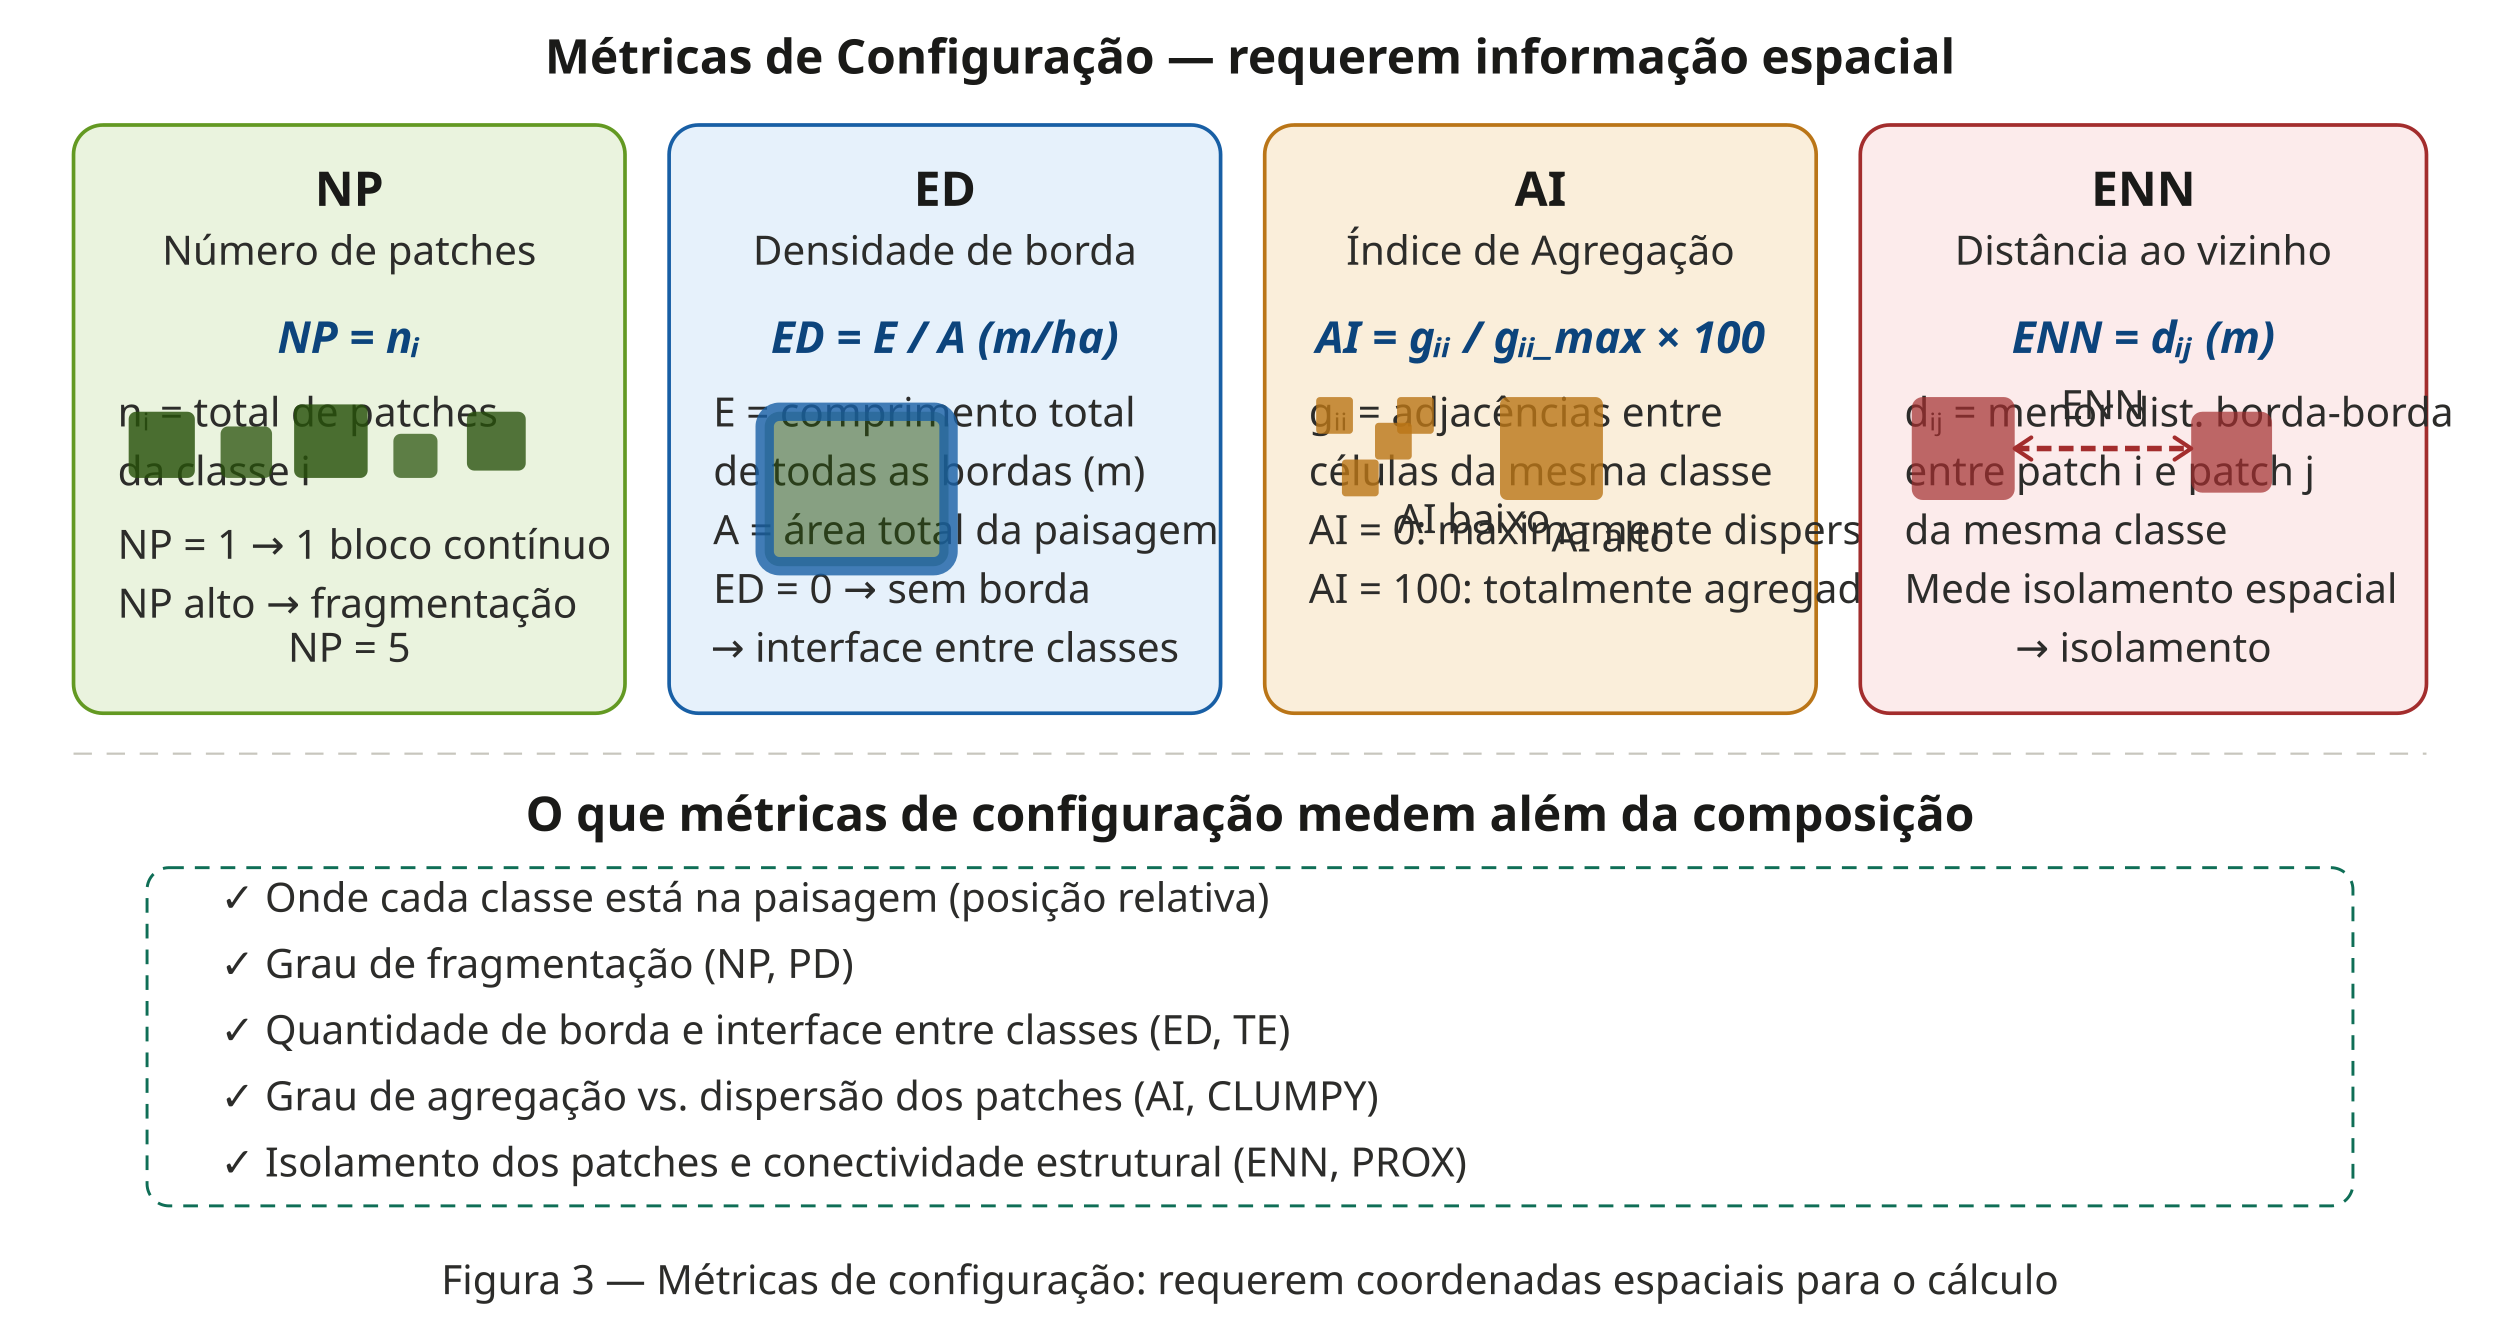
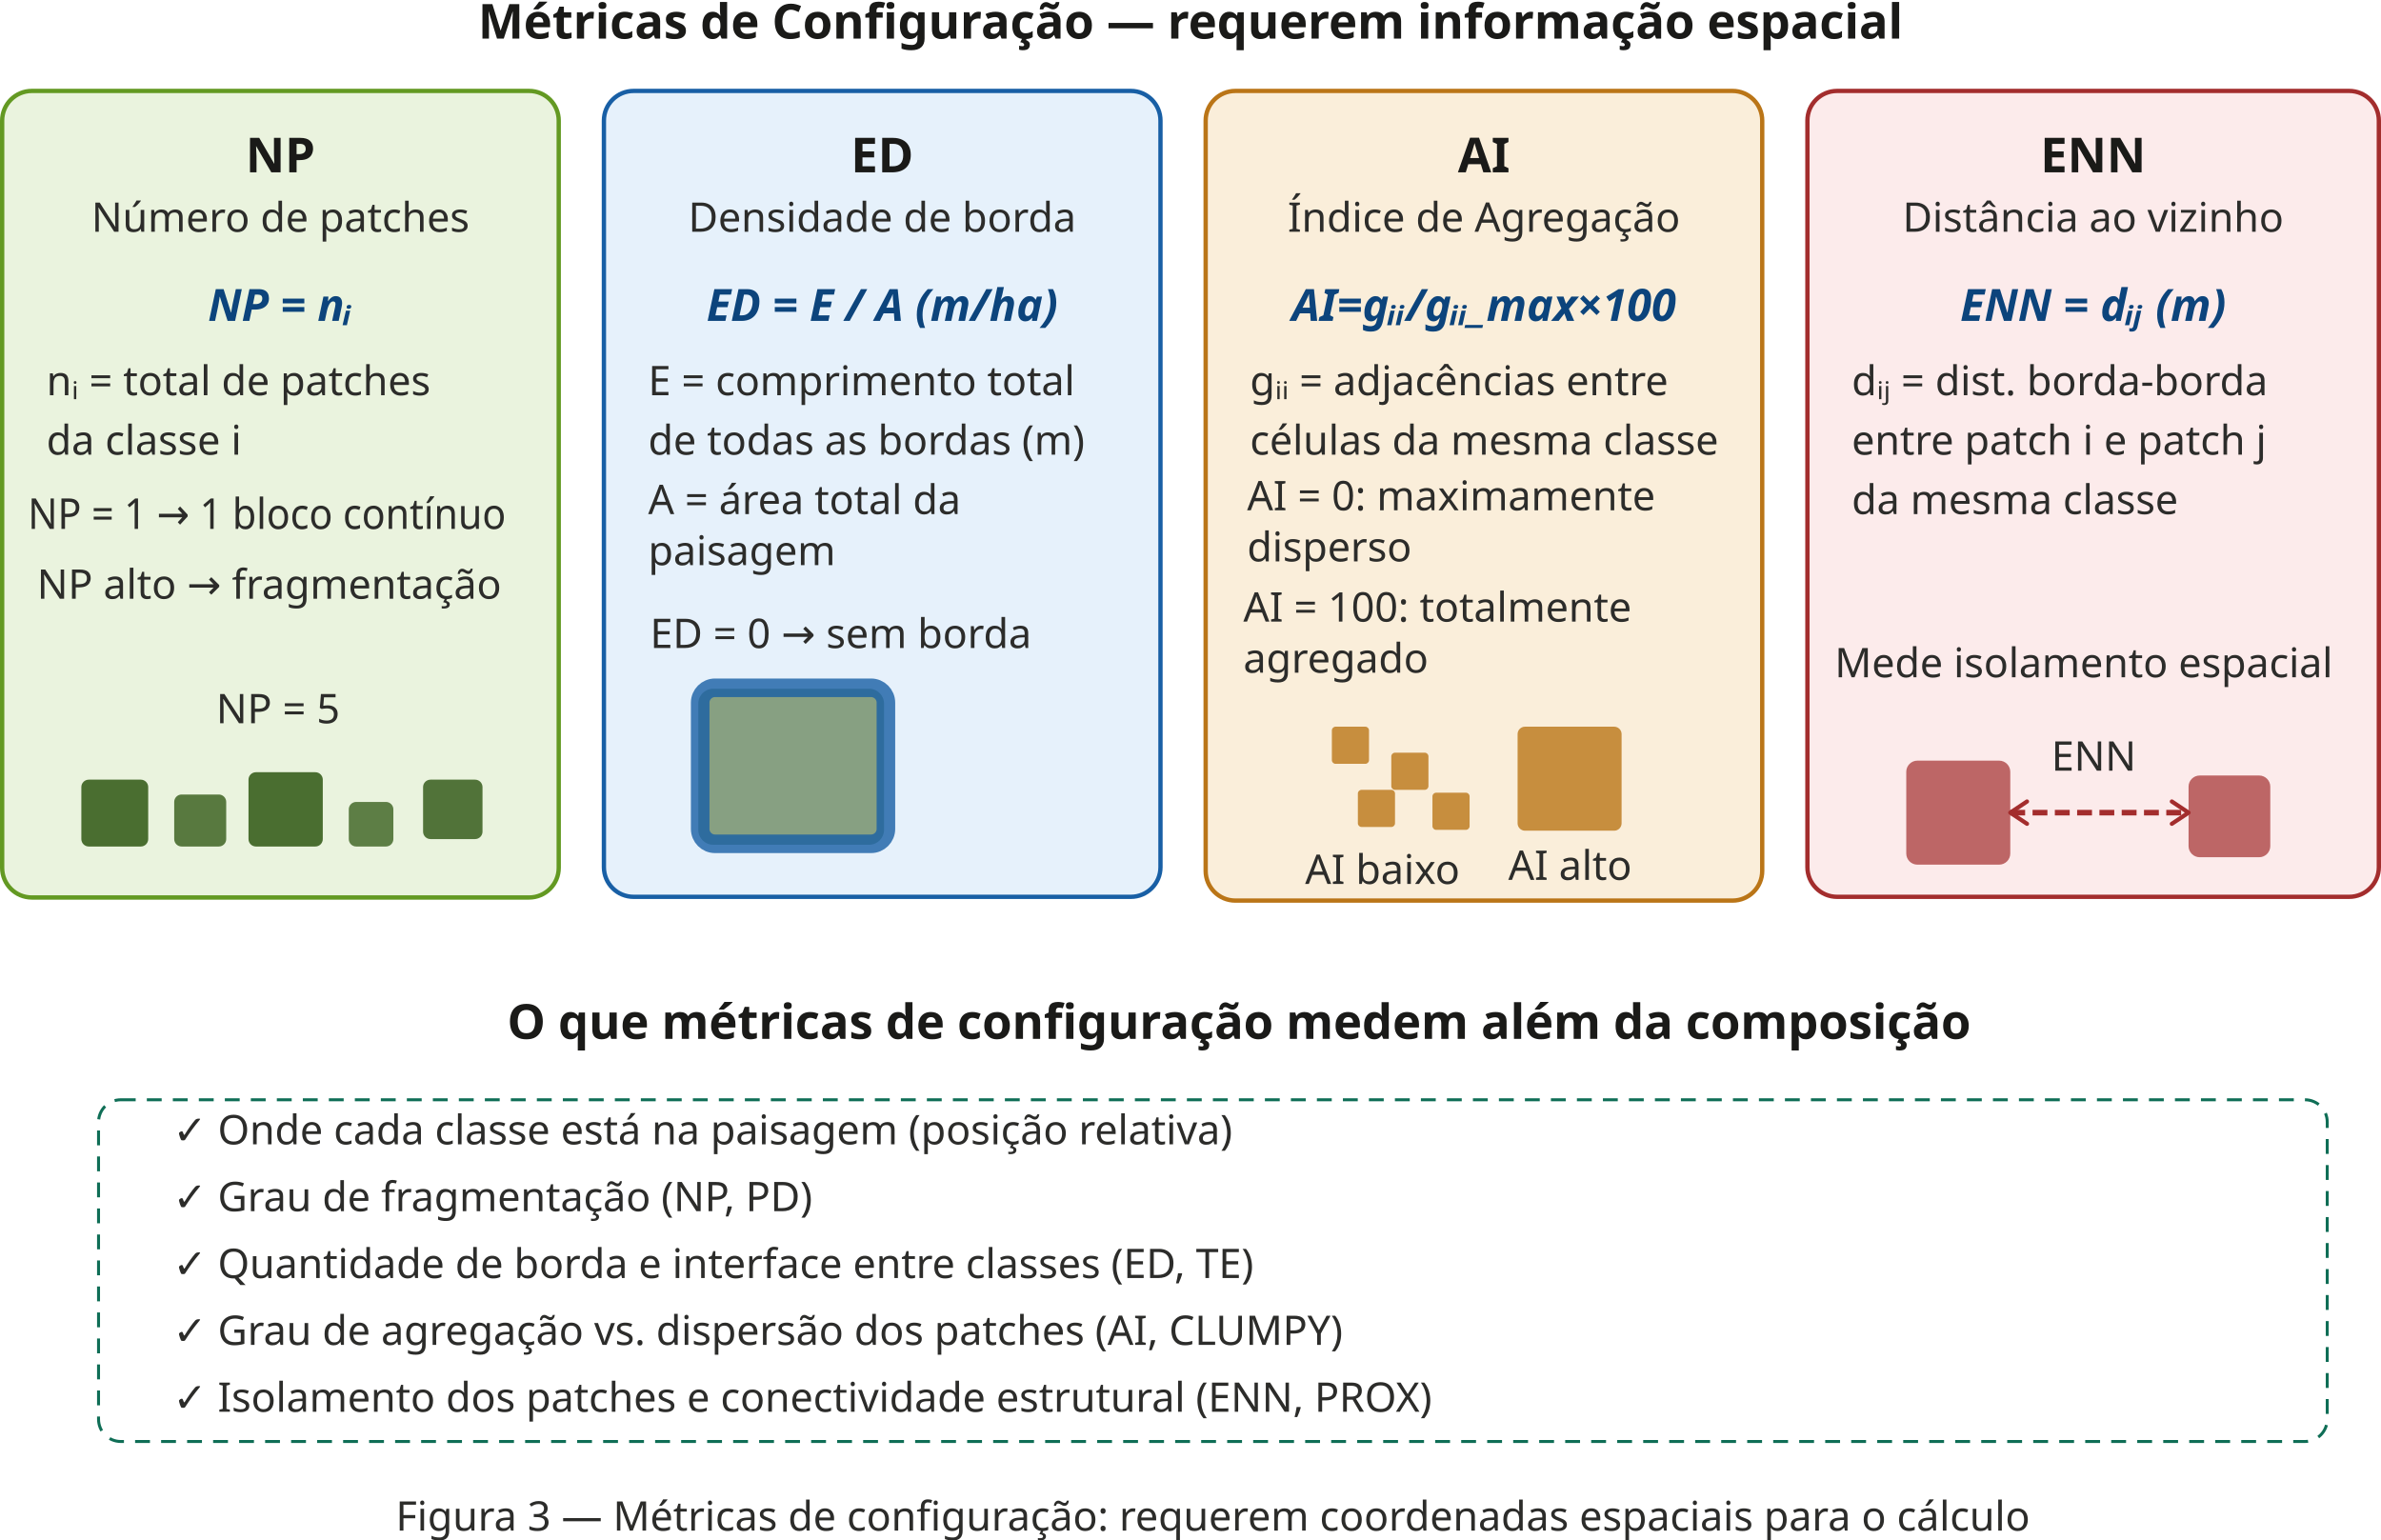
- <svg xmlns="http://www.w3.org/2000/svg" width="100%" viewBox="0 0 680 360" font-family="sans-serif">
-   <defs>
+ <svg xmlns="http://www.w3.org/2000/svg" width="169.598mm" height="109.635mm" viewBox="0 0 169.598 109.635" version="1.1" id="svg1" xml:space="preserve">
+   <defs id="defs1">
    <marker id="arrow" viewBox="0 0 10 10" refX="8" refY="5" markerWidth="5" markerHeight="5" orient="auto-start-reverse">
-       <path d="M2 1L8 5L2 9" fill="none" stroke="context-stroke" stroke-width="1.5" stroke-linecap="round" stroke-linejoin="round" />
+       <path d="M 2,1 8,5 2,9" fill="none" stroke="context-stroke" stroke-width="1.5" stroke-linecap="round" stroke-linejoin="round" id="path1" />
    </marker>
-     <style>
+     <style id="style1">
    text { font-family: sans-serif; }
    .th { font-size:13px; font-weight:600; fill:#1a1a18; }
    .ts { font-size:11px; font-weight:400; fill:#2c2c2a; }
    .eq { font-size:12px; font-weight:600; fill:#0C447C; font-style:italic; }
  </style>
  </defs>
-   <text class="th" x="340" y="20" text-anchor="middle">Métricas de Configuração — requerem informação espacial</text>
-   <rect x="20" y="34" width="150" height="160" rx="8" fill="#EAF3DE" stroke="#639922" stroke-width="1" />
-   <text class="th" x="95" y="56" text-anchor="middle" fill="#173404">NP</text>
-   <text class="ts" x="95" y="72" text-anchor="middle">Número de patches</text>
-   <text class="eq" x="95" y="96" text-anchor="middle">NP = nᵢ</text>
-   <text class="ts" x="32" y="116">nᵢ = total de patches</text>
-   <text class="ts" x="32" y="132">da classe i</text>
-   <text class="ts" x="32" y="152">NP = 1 → 1 bloco contínuo</text>
-   <text class="ts" x="32" y="168">NP alto → fragmentação</text>
-   <rect x="35" y="112" width="18" height="18" rx="2" fill="#27500A" opacity="0.82" />
-   <rect x="60" y="116" width="14" height="14" rx="2" fill="#27500A" opacity="0.75" />
-   <rect x="80" y="110" width="20" height="20" rx="2" fill="#27500A" opacity="0.82" />
-   <rect x="107" y="118" width="12" height="12" rx="2" fill="#27500A" opacity="0.72" />
-   <rect x="127" y="112" width="16" height="16" rx="2" fill="#27500A" opacity="0.78" />
-   <text class="ts" x="95" y="180" text-anchor="middle" fill="#639922">NP = 5</text>
-   <rect x="182" y="34" width="150" height="160" rx="8" fill="#E6F1FB" stroke="#185FA5" stroke-width="1" />
-   <text class="th" x="257" y="56" text-anchor="middle" fill="#0C447C">ED</text>
-   <text class="ts" x="257" y="72" text-anchor="middle">Densidade de borda</text>
-   <text class="eq" x="257" y="96" text-anchor="middle">ED = E / A (m/ha)</text>
-   <text class="ts" x="194" y="116">E = comprimento total</text>
-   <text class="ts" x="194" y="132">de todas as bordas (m)</text>
-   <text class="ts" x="194" y="148">A = área total da paisagem</text>
-   <text class="ts" x="194" y="164">ED = 0 → sem borda</text>
-   <rect x="208" y="112" width="50" height="42" rx="4" fill="#27500A" opacity="0.5" />
-   <rect x="208" y="112" width="50" height="42" rx="4" fill="none" stroke="#185FA5" stroke-width="5" opacity="0.8" />
-   <text class="ts" x="257" y="180" text-anchor="middle" fill="#185FA5">→ interface entre classes</text>
-   <rect x="344" y="34" width="150" height="160" rx="8" fill="#FAEEDA" stroke="#BA7517" stroke-width="1" />
-   <text class="th" x="419" y="56" text-anchor="middle" fill="#633806">AI</text>
-   <text class="ts" x="419" y="72" text-anchor="middle">Índice de Agregação</text>
-   <text class="eq" x="419" y="96" text-anchor="middle">AI = gᵢᵢ / gᵢᵢ_max × 100</text>
-   <text class="ts" x="356" y="116">gᵢᵢ = adjacências entre</text>
-   <text class="ts" x="356" y="132">células da mesma classe</text>
-   <text class="ts" x="356" y="148">AI = 0: maximamente disperso</text>
-   <text class="ts" x="356" y="164">AI = 100: totalmente agregado</text>
-   <rect x="358" y="108" width="10" height="10" rx="1" fill="#BA7517" opacity="0.8" />
-   <rect x="374" y="115" width="10" height="10" rx="1" fill="#BA7517" opacity="0.8" />
-   <rect x="365" y="125" width="10" height="10" rx="1" fill="#BA7517" opacity="0.8" />
-   <rect x="380" y="108" width="10" height="10" rx="1" fill="#BA7517" opacity="0.8" />
-   <text class="ts" x="380" y="145" fill="#A32D2D">AI baixo</text>
-   <rect x="408" y="108" width="28" height="28" rx="2" fill="#BA7517" opacity="0.8" />
-   <text class="ts" x="422" y="150" fill="#0F6E56">AI alto</text>
-   <rect x="506" y="34" width="154" height="160" rx="8" fill="#FCEBEB" stroke="#A32D2D" stroke-width="1" />
-   <text class="th" x="583" y="56" text-anchor="middle" fill="#791F1F">ENN</text>
-   <text class="ts" x="583" y="72" text-anchor="middle">Distância ao vizinho</text>
-   <text class="eq" x="583" y="96" text-anchor="middle">ENN = dᵢⱼ (m)</text>
-   <text class="ts" x="518" y="116">dᵢⱼ = menor dist. borda-borda</text>
-   <text class="ts" x="518" y="132">entre patch i e patch j</text>
-   <text class="ts" x="518" y="148">da mesma classe</text>
-   <text class="ts" x="518" y="164">Mede isolamento espacial</text>
-   <rect x="520" y="108" width="28" height="28" rx="3" fill="#A32D2D" opacity="0.7" />
-   <rect x="596" y="112" width="22" height="22" rx="3" fill="#A32D2D" opacity="0.7" />
-   <line x1="548" y1="122" x2="596" y2="122" stroke="#A32D2D" stroke-width="1.5" stroke-dasharray="4,2" marker-start="url(#arrow)" marker-end="url(#arrow)" />
-   <text class="ts" x="572" y="114" text-anchor="middle" fill="#A32D2D">ENN</text>
-   <text class="ts" x="583" y="180" text-anchor="middle" fill="#A32D2D">→ isolamento</text>
-   <line x1="20" y1="205" x2="660" y2="205" stroke="#c8c6be" stroke-width="0.6" stroke-dasharray="5,4" />
-   <text class="th" x="340" y="226" text-anchor="middle">O que métricas de configuração medem além da composição</text>
-   <text class="ts" x="60" y="248">✓  Onde cada classe está na paisagem (posição relativa)</text>
-   <text class="ts" x="60" y="266">✓  Grau de fragmentação (NP, PD)</text>
-   <text class="ts" x="60" y="284">✓  Quantidade de borda e interface entre classes (ED, TE)</text>
-   <text class="ts" x="60" y="302">✓  Grau de agregação vs. dispersão dos patches (AI, CLUMPY)</text>
-   <text class="ts" x="60" y="320">✓  Isolamento dos patches e conectividade estrutural (ENN, PROX)</text>
-   <rect x="40" y="236" width="600" height="92" rx="6" fill="none" stroke="#0F6E56" stroke-width="0.8" stroke-dasharray="4,3" />
-   <text class="ts" x="340" y="352" text-anchor="middle">Figura 3 — Métricas de configuração: requerem coordenadas espaciais para o cálculo</text>
+   <g id="layer1" transform="translate(-18.20864,-102.8322)">
+     <g style="font-family:sans-serif" id="g1" transform="matrix(0.2645833,0,0,0.2645833,13.04927,100.2916)">
+       <text class="th" x="340" y="20" text-anchor="middle" id="text1">Métricas de Configuração — requerem informação espacial</text>
+       <rect x="20.082" y="34.082" width="149.836" height="217.143" rx="7.991" fill="#eaf3de" stroke="#639922" stroke-width="1.164" id="rect1" />
+       <text class="th" x="95" y="56" text-anchor="middle" fill="#173404" id="text2">NP</text>
+       <text class="ts" x="95" y="72" text-anchor="middle" id="text3">Número de patches</text>
+       <text class="eq" x="95" y="96" text-anchor="middle" id="text4">NP = nᵢ</text>
+       <text class="ts" x="32" y="116" id="text5">nᵢ = total de patches</text>
+       <text class="ts" x="32" y="132" id="text6">da classe i</text>
+       <text class="ts" x="28.177" y="145.702" id="text7" transform="scale(0.9585689,1.043222)" style="stroke-width:0.959">NP = 1 → 1 bloco contínuo</text>
+       <text class="ts" x="29.461" y="170.793" id="text8">NP alto → fragmentação</text>
+       <rect x="41.399" y="219.5" width="18" height="18" rx="2" fill="#27500a" opacity="0.82" id="rect8" />
+       <rect x="66.399" y="223.5" width="14" height="14" rx="2" fill="#27500a" opacity="0.75" id="rect9" />
+       <rect x="86.399" y="217.5" width="20" height="20" rx="2" fill="#27500a" opacity="0.82" id="rect10" />
+       <rect x="113.399" y="225.5" width="12" height="12" rx="2" fill="#27500a" opacity="0.72" id="rect11" />
+       <rect x="133.399" y="219.5" width="16" height="16" rx="2" fill="#27500a" opacity="0.78" id="rect12" />
+       <text class="ts" x="94.36" y="204.315" text-anchor="middle" fill="#639922" id="text12">NP = 5</text>
+       <rect x="182.082" y="34.082" width="149.836" height="216.963" rx="7.991" fill="#e6f1fb" stroke="#185fa5" stroke-width="1.164" id="rect13" />
+       <text class="th" x="257" y="56" text-anchor="middle" fill="#0C447C" id="text13">ED</text>
+       <text class="ts" x="257" y="72" text-anchor="middle" id="text14">Densidade de borda</text>
+       <text class="eq" x="257" y="96" text-anchor="middle" id="text15">ED = E / A (m/ha)</text>
+       <text class="ts" x="194" y="116" id="text16">E = comprimento total</text>
+       <text class="ts" x="194" y="132" id="text17">de todas as bordas (m)</text>
+       <text class="ts" x="194" y="148" id="text18">
+         <tspan id="tspan1" x="194" y="148">A = área total da</tspan>
+         <tspan id="tspan2" x="194" y="161.75">paisagem</tspan>
+       </text>
+       <text class="ts" x="194.508" y="184.058" id="text19">ED = 0 → sem borda</text>
+       <rect x="207.492" y="195.024" width="50" height="42" rx="4" fill="#27500a" opacity="0.5" id="rect19" />
+       <rect x="208" y="194.77" width="50" height="42" rx="4" fill="none" stroke="#185fa5" stroke-width="5" opacity="0.8" id="rect20" />
+       <rect x="344.083" y="34.083" width="149.833" height="217.976" rx="7.991" fill="#faeeda" stroke="#ba7517" stroke-width="1.167" id="rect21" />
+       <text class="th" x="419" y="56" text-anchor="middle" fill="#633806" id="text21">AI</text>
+       <text class="ts" x="419" y="72" text-anchor="middle" id="text22">Índice de Agregação</text>
+       <text class="eq" x="419" y="96" text-anchor="middle" id="text23">AI=gᵢᵢ/gᵢᵢ_max×100</text>
+       <text class="ts" x="356" y="116" id="text24">gᵢᵢ = adjacências entre</text>
+       <text class="ts" x="356" y="132" id="text25">células da mesma classe</text>
+       <text class="ts" x="355.238" y="146.984" id="text26">
+         <tspan id="tspan3" x="355.238" y="146.984">AI = 0: maximamente</tspan>
+         <tspan id="tspan4" x="355.238" y="160.734">disperso</tspan>
+       </text>
+       <text class="ts" x="354.223" y="176.949" id="text27">
+         <tspan id="tspan5" x="354.223" y="176.949">AI = 100: totalmente</tspan>
+         <tspan id="tspan6" x="354.223" y="190.699">agregado</tspan>
+       </text>
+       <rect x="378.058" y="205.242" width="10" height="10" rx="1" fill="#ba7517" opacity="0.8" id="rect27" />
+       <rect x="394.058" y="212.242" width="10" height="10" rx="1" fill="#ba7517" opacity="0.8" id="rect28" />
+       <rect x="385.058" y="222.242" width="10" height="10" rx="1" fill="#ba7517" opacity="0.8" id="rect29" />
+       <rect x="405.136" y="223.015" width="10" height="10" rx="1" fill="#ba7517" opacity="0.8" id="rect30" />
+       <text class="ts" x="370.86" y="247.574" fill="#A32D2D" id="text30">AI baixo</text>
+       <rect x="428.058" y="205.242" width="28" height="28" rx="2" fill="#ba7517" opacity="0.8" id="rect31" />
+       <text class="ts" x="425.555" y="246.481" fill="#0F6E56" id="text31">AI alto</text>
+       <rect x="506.082" y="34.082" width="153.836" height="216.963" rx="7.991" fill="#fcebeb" stroke="#a32d2d" stroke-width="1.164" id="rect32" />
+       <text class="th" x="583" y="56" text-anchor="middle" fill="#791F1F" id="text32">ENN</text>
+       <text class="ts" x="583" y="72" text-anchor="middle" id="text33">Distância ao vizinho</text>
+       <text class="eq" x="583" y="96" text-anchor="middle" id="text34">ENN = dᵢⱼ (m)</text>
+       <text class="ts" x="518" y="116" id="text35">dᵢⱼ = dist. borda-borda</text>
+       <text class="ts" x="518" y="132" id="text36">entre patch i e patch j</text>
+       <text class="ts" x="518" y="148" id="text37">da mesma classe</text>
+       <text class="ts" x="513.43" y="191.929" id="text38">Mede isolamento espacial</text>
+       <rect x="532.695" y="214.383" width="28" height="28" rx="3" fill="#a32d2d" opacity="0.7" id="rect38" />
+       <rect x="608.695" y="218.383" width="22" height="22" rx="3" fill="#a32d2d" opacity="0.7" id="rect39" />
+       <line x1="560.695" y1="228.383" x2="608.695" y2="228.383" stroke="#a32d2d" stroke-width="1.5" stroke-dasharray="4, 2" marker-start="url(#arrow)" marker-end="url(#arrow)" id="line39" />
+       <text class="ts" x="583.171" y="217.082" text-anchor="middle" fill="#A32D2D" id="text39">ENN</text>
+       <text class="th" x="353.067" y="289.284" text-anchor="middle" id="text41">O que métricas de configuração medem além da composição</text>
+       <text class="ts" x="66.028" y="317.682" id="text42">✓ Onde cada classe está na paisagem (posição relativa)</text>
+       <text class="ts" x="66.028" y="335.682" id="text43">✓ Grau de fragmentação (NP, PD)</text>
+       <text class="ts" x="66.028" y="353.682" id="text44">✓ Quantidade de borda e interface entre classes (ED, TE)</text>
+       <text class="ts" x="66.028" y="371.682" id="text45">✓ Grau de agregação vs. dispersão dos patches (AI, CLUMPY)</text>
+       <text class="ts" x="66.028" y="389.682" id="text46">✓ Isolamento dos patches e conectividade estrutural (ENN, PROX)</text>
+       <rect x="46.028" y="305.682" width="600" height="92" rx="6" fill="none" stroke="#0f6e56" stroke-width="0.8" stroke-dasharray="4, 3" id="rect46" />
+       <text class="ts" x="346.028" y="421.682" text-anchor="middle" id="text47">Figura 3 — Métricas de configuração: requerem coordenadas espaciais para o cálculo</text>
+     </g>
+   </g>
</svg>
